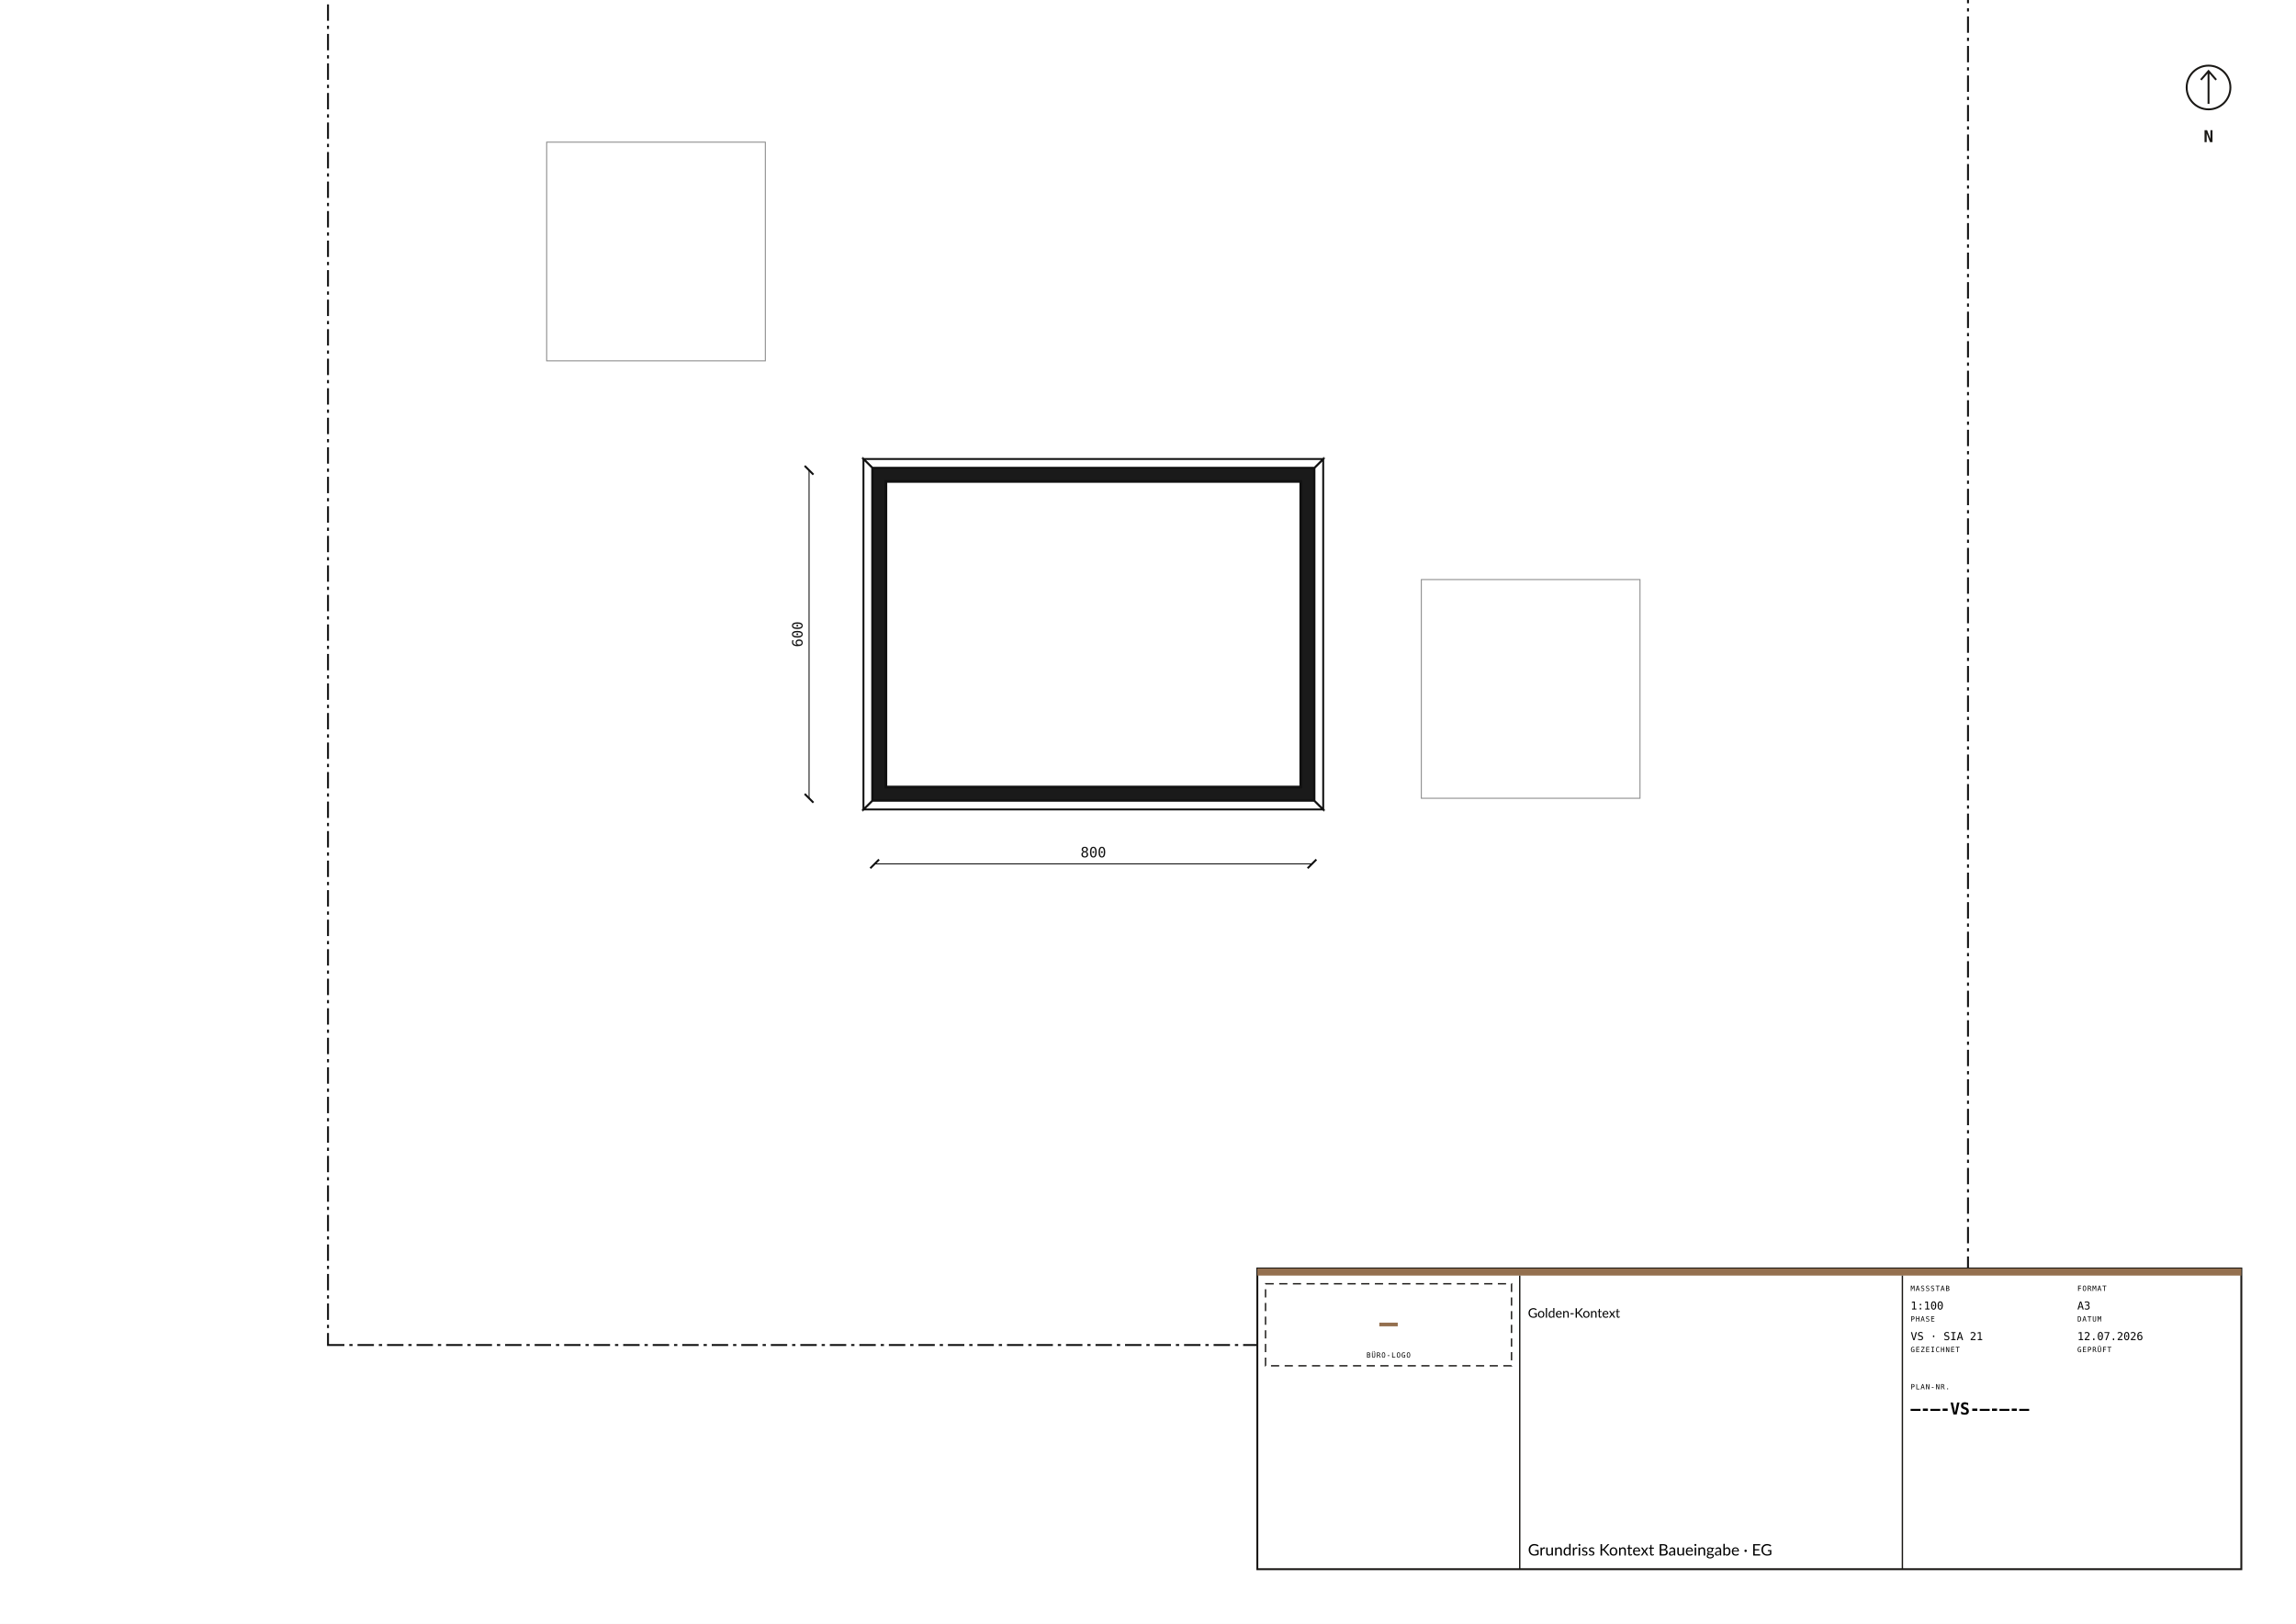
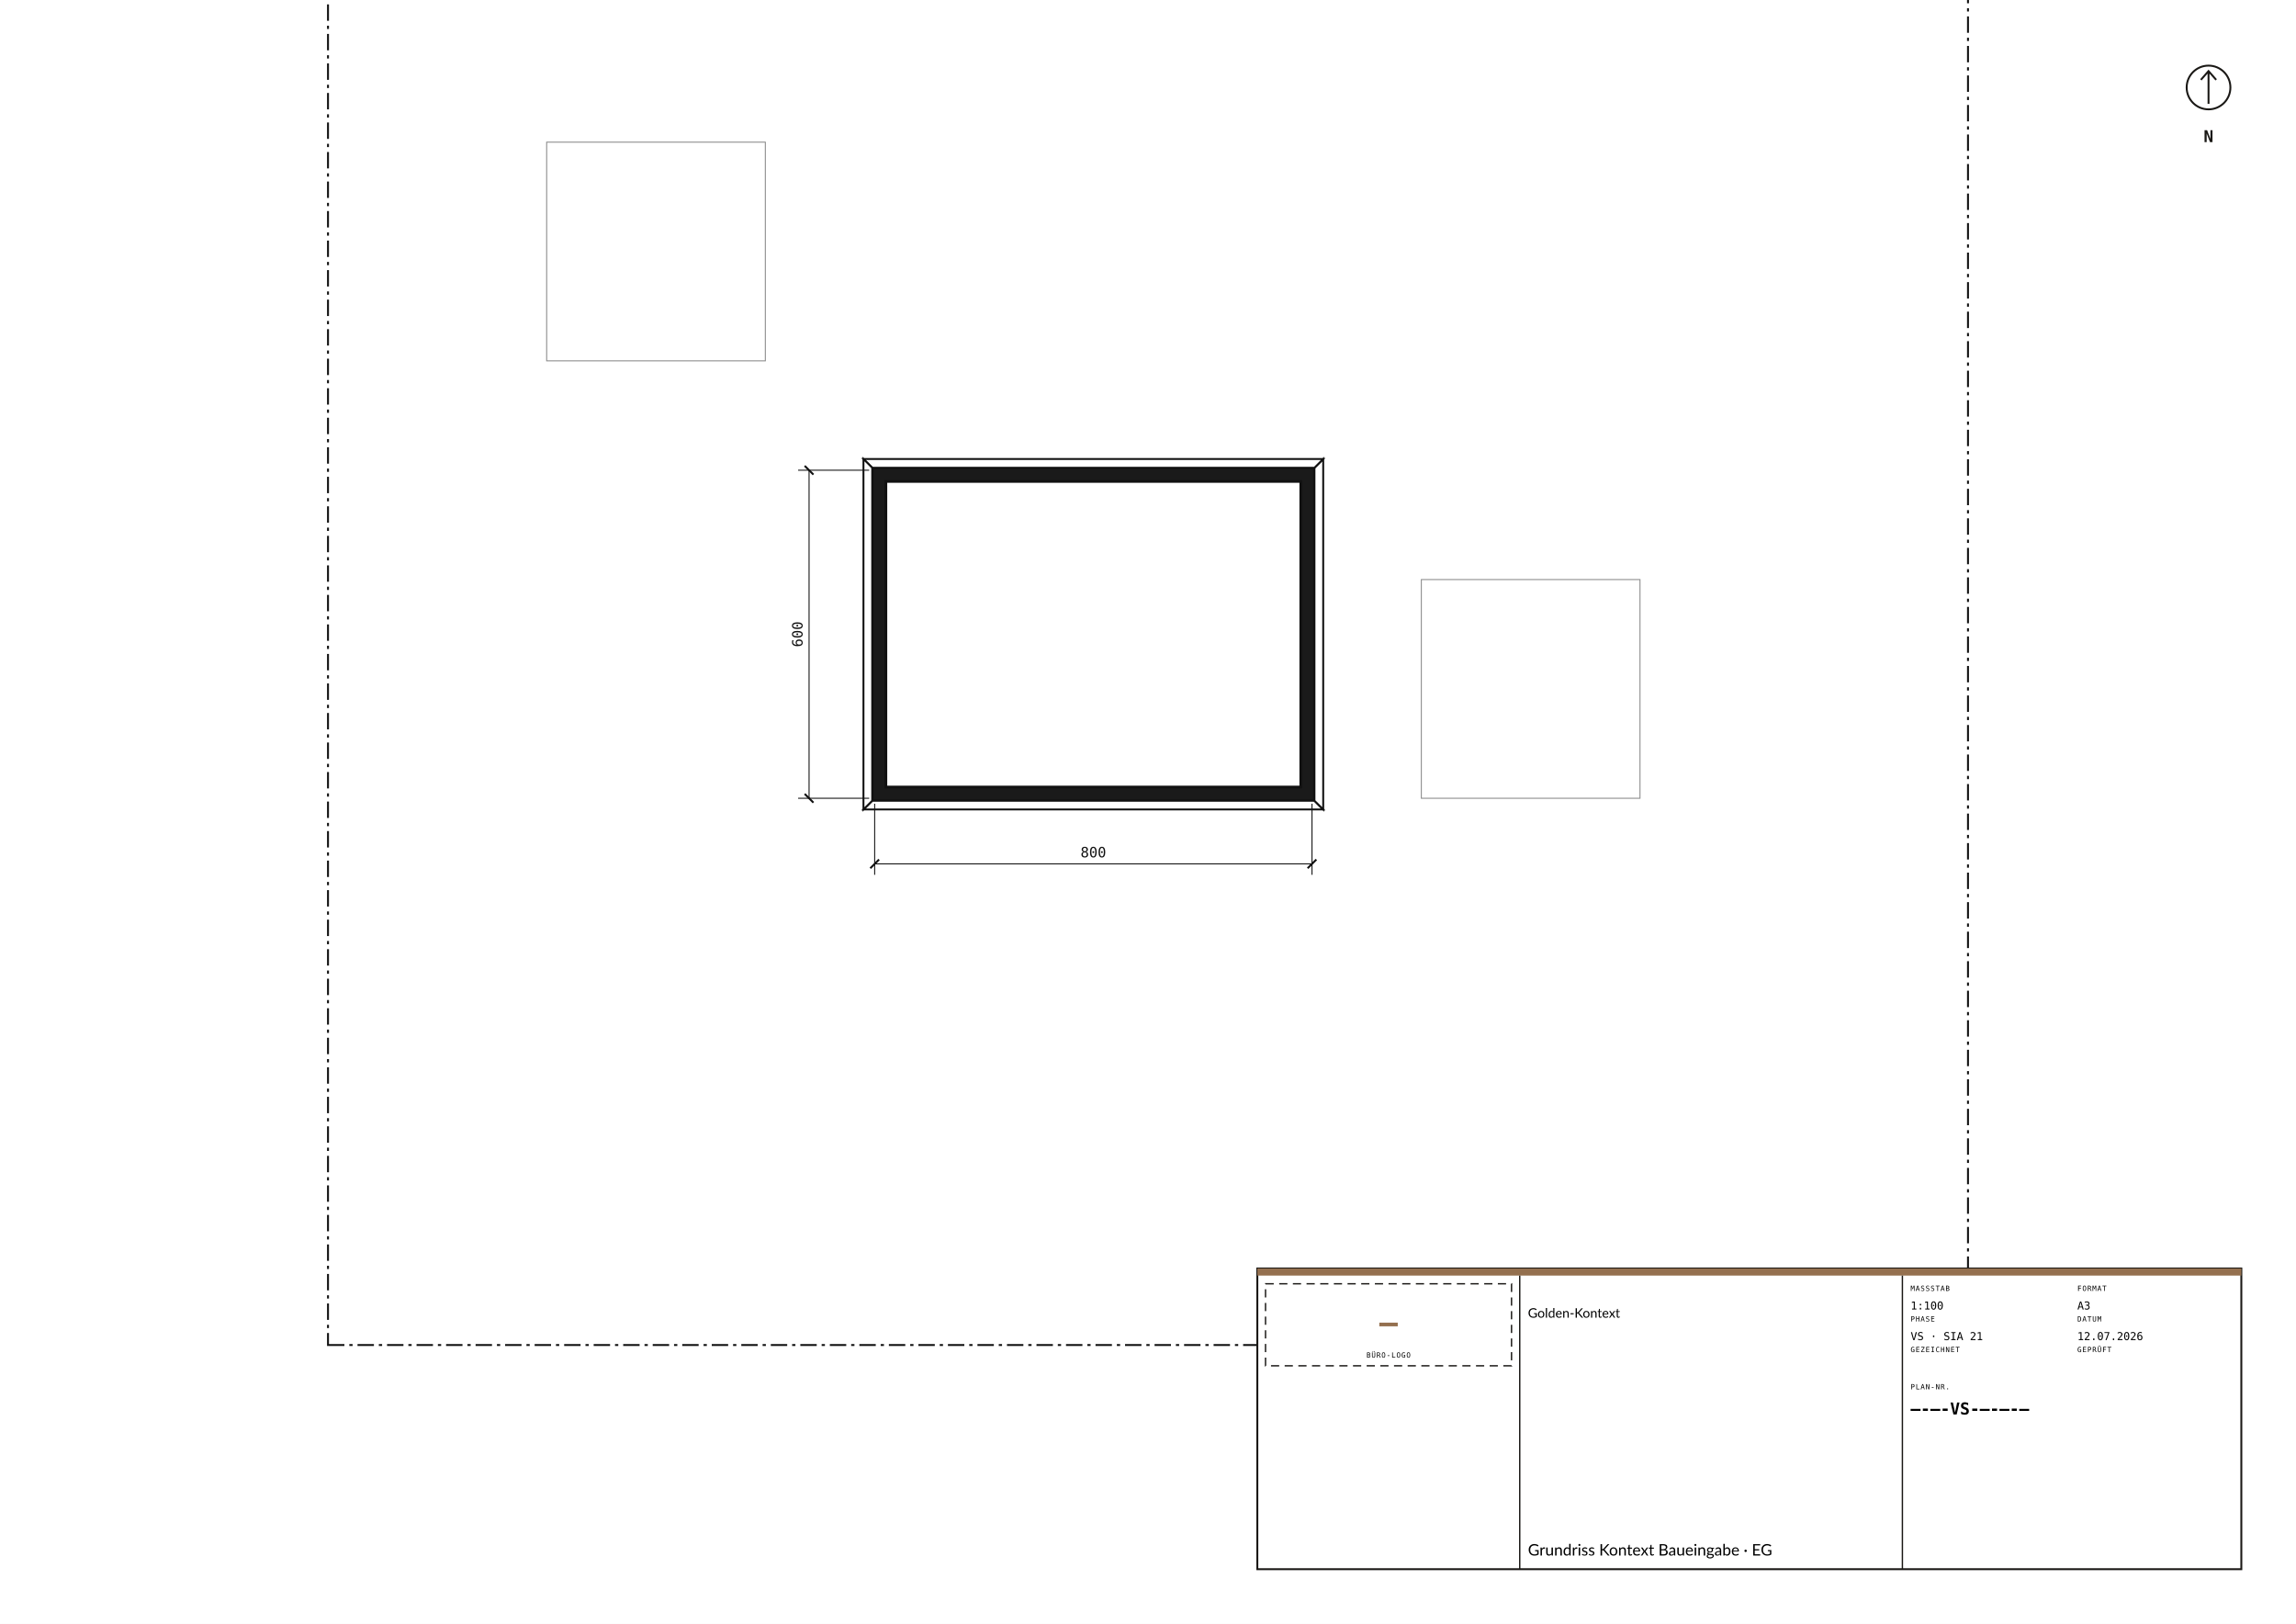
<svg xmlns="http://www.w3.org/2000/svg" width="420mm" height="297mm" viewBox="0 0 420 297" font-family="Helvetica, Arial, sans-serif">
  <rect width="420" height="297" fill="white" />
  <g transform="translate(160.00, 146.00) scale(0.01)">
    <path d="M 8045 45 L 8045 -6045 L -45 -6045 L -45 45 Z M 205 -5795 L 7795 -5795 L 7795 -205 L 205 -205 Z" fill-rule="evenodd" fill="#1a1a1a" stroke="#111" stroke-width="50" />
    <path d="M -45 45 L 8045 45 L 8205 205 L -205 205 Z" fill-rule="evenodd" fill="#ffffff" stroke="#111" stroke-width="35" />
    <path d="M 8045 45 L 8045 -6045 L 8205 -6205 L 8205 205 Z" fill-rule="evenodd" fill="#ffffff" stroke="#111" stroke-width="35" />
    <path d="M 8045 -6045 L -45 -6045 L -205 -6205 L 8205 -6205 Z" fill-rule="evenodd" fill="#ffffff" stroke="#111" stroke-width="35" />
    <path d="M -45 -6045 L -45 45 L -205 205 L -205 -6205 Z" fill-rule="evenodd" fill="#ffffff" stroke="#111" stroke-width="35" />
    <path d="M -10000 10000 L 20000 10000 L 20000 -16000 L -10000 -16000 Z" fill-rule="evenodd" fill="none" stroke="#111" stroke-width="35" stroke-dasharray="300 90 60 90" />
    <path d="M 10000 0 L 14000 0 L 14000 -4000 L 10000 -4000 Z" fill-rule="evenodd" fill="none" stroke="#8a8a8a" stroke-width="18" />
    <path d="M -6000 -8000 L -2000 -8000 L -2000 -12000 L -6000 -12000 Z" fill-rule="evenodd" fill="none" stroke="#8a8a8a" stroke-width="18" />
    <g stroke="#111" fill="#111">
      <line x1="0" y1="1200" x2="8000" y2="1200" stroke-width="18" />
+       <line x1="0" y1="100" x2="0" y2="1400" stroke-width="18" />
+       <line x1="8000" y1="100" x2="8000" y2="1400" stroke-width="18" />
      <line x1="-80" y1="1280" x2="80" y2="1120" stroke-width="36" />
      <line x1="7920" y1="1280" x2="8080" y2="1120" stroke-width="36" />
      <text x="4000" y="1080" text-anchor="middle" font-size="260" font-family="'IBM Plex Mono', ui-monospace, monospace" stroke="none">800</text>
    </g>
    <g stroke="#111" fill="#111">
      <line x1="-1200" y1="0" x2="-1200" y2="-6000" stroke-width="18" />
+       <line x1="-100" y1="0" x2="-1400" y2="0" stroke-width="18" />
+       <line x1="-100" y1="-6000" x2="-1400" y2="-6000" stroke-width="18" />
      <line x1="-1280" y1="-80" x2="-1120" y2="80" stroke-width="36" />
      <line x1="-1280" y1="-6080" x2="-1120" y2="-5920" stroke-width="36" />
      <text x="-1320" y="-3000" text-anchor="middle" font-size="260" font-family="'IBM Plex Mono', ui-monospace, monospace" stroke="none" transform="rotate(-90 -1320 -3000)">600</text>
    </g>
  </g>
  <g data-teil="nordpfeil" stroke="#1A1815" fill="none" stroke-width="0.35">
    <circle cx="404.00" cy="16.00" r="4" />
    <path d="M 404.00 19.00 L 404.00 13.00 M 402.60 14.60 L 404.00 13.00 L 405.40 14.60" />
    <text x="404.00" y="26.00" text-anchor="middle" font-family="'IBM Plex Mono', ui-monospace, monospace" font-size="3" font-feature-settings="'tnum'" font-weight="bold" stroke="none" fill="#1A1815">N</text>
  </g>
  <g data-teil="plankopf">
    <rect x="230" y="232" width="180" height="55" fill="white" stroke="#1A1815" stroke-width="0.35" />
    <rect x="230" y="232" width="180" height="1.3" fill="#94704F" />
    <line x1="278" y1="233.3" x2="278" y2="287" stroke="#1A1815" stroke-width="0.25" />
    <line x1="348" y1="233.3" x2="348" y2="287" stroke="#1A1815" stroke-width="0.25" />
    <rect x="231.5" y="234.8" width="45" height="15" fill="none" stroke="#1A1815" stroke-width="0.25" stroke-dasharray="1.5 1" />
    <text x="254.00" y="243.80" text-anchor="middle" font-family="'IBM Plex Mono', ui-monospace, monospace" font-size="5.6" font-feature-settings="'tnum'" font-weight="bold" fill="#94704F">—</text>
    <text x="254.00" y="248.30" text-anchor="middle" font-family="'IBM Plex Mono', ui-monospace, monospace" font-size="1.3" font-feature-settings="'tnum'" letter-spacing="0.1em">BÜRO-LOGO</text>
    <text x="279.50" y="241.00" text-anchor="start" font-family="'Lato', Helvetica, Arial, sans-serif" font-size="2.4">Golden-Kontext</text>
    <text x="279.50" y="284.50" text-anchor="start" font-family="'Lato', Helvetica, Arial, sans-serif" font-size="2.9">Grundriss Kontext Baueingabe · EG</text>
    <text x="349.50" y="236.10" text-anchor="start" font-family="'IBM Plex Mono', ui-monospace, monospace" font-size="1.3" font-feature-settings="'tnum'" letter-spacing="0.1em">MASSSTAB</text>
    <text x="349.50" y="239.50" text-anchor="start" font-family="'IBM Plex Mono', ui-monospace, monospace" font-size="2" font-feature-settings="'tnum'">1:100</text>
    <text x="380.00" y="236.10" text-anchor="start" font-family="'IBM Plex Mono', ui-monospace, monospace" font-size="1.3" font-feature-settings="'tnum'" letter-spacing="0.1em">FORMAT</text>
    <text x="380.00" y="239.50" text-anchor="start" font-family="'IBM Plex Mono', ui-monospace, monospace" font-size="2" font-feature-settings="'tnum'">A3</text>
    <text x="349.50" y="241.70" text-anchor="start" font-family="'IBM Plex Mono', ui-monospace, monospace" font-size="1.3" font-feature-settings="'tnum'" letter-spacing="0.1em">PHASE</text>
    <text x="349.50" y="245.10" text-anchor="start" font-family="'IBM Plex Mono', ui-monospace, monospace" font-size="2" font-feature-settings="'tnum'">VS · SIA 21</text>
    <text x="380.00" y="241.70" text-anchor="start" font-family="'IBM Plex Mono', ui-monospace, monospace" font-size="1.3" font-feature-settings="'tnum'" letter-spacing="0.1em">DATUM</text>
    <text x="380.00" y="245.10" text-anchor="start" font-family="'IBM Plex Mono', ui-monospace, monospace" font-size="2" font-feature-settings="'tnum'">12.07.2026</text>
    <text x="349.50" y="247.30" text-anchor="start" font-family="'IBM Plex Mono', ui-monospace, monospace" font-size="1.3" font-feature-settings="'tnum'" letter-spacing="0.1em">GEZEICHNET</text>
    <text x="380.00" y="247.30" text-anchor="start" font-family="'IBM Plex Mono', ui-monospace, monospace" font-size="1.3" font-feature-settings="'tnum'" letter-spacing="0.1em">GEPRÜFT</text>
    <text x="349.50" y="254.10" text-anchor="start" font-family="'IBM Plex Mono', ui-monospace, monospace" font-size="1.3" font-feature-settings="'tnum'" letter-spacing="0.1em">PLAN-NR.</text>
    <text x="349.50" y="258.70" text-anchor="start" font-family="'IBM Plex Mono', ui-monospace, monospace" font-size="3" font-feature-settings="'tnum'" font-weight="bold">—-—-VS-—-—-—</text>
  </g>
</svg>
